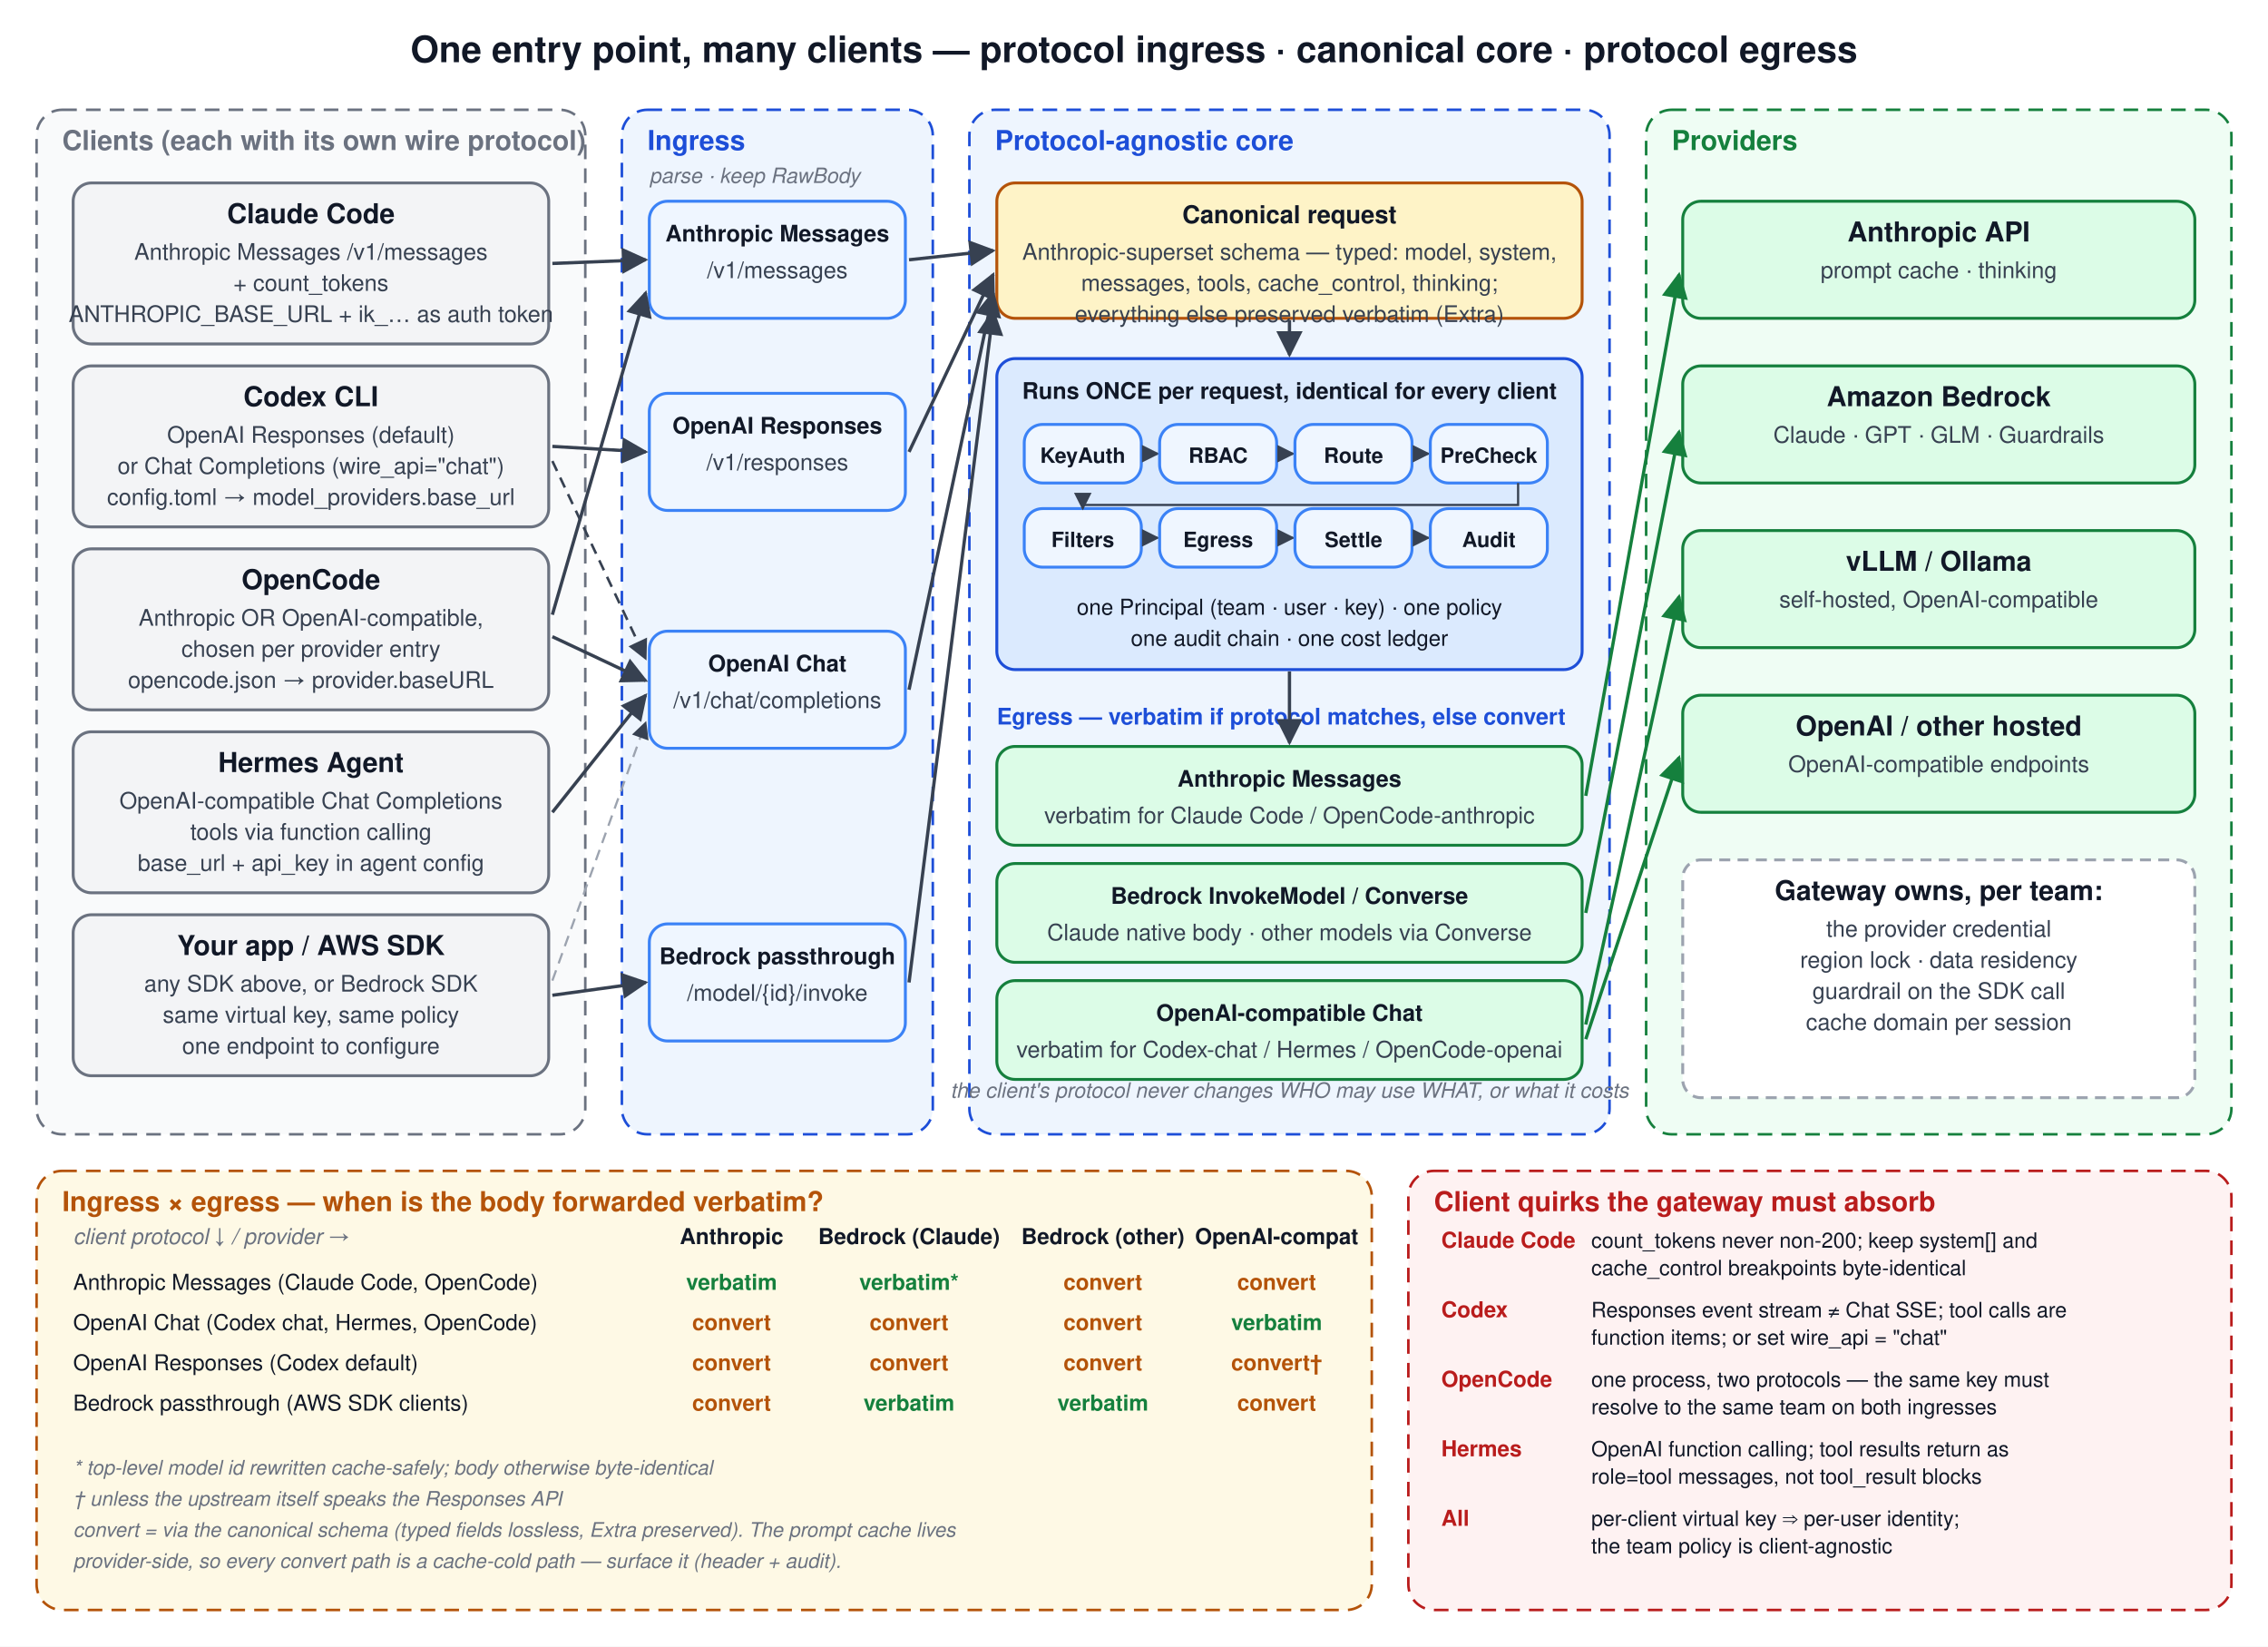
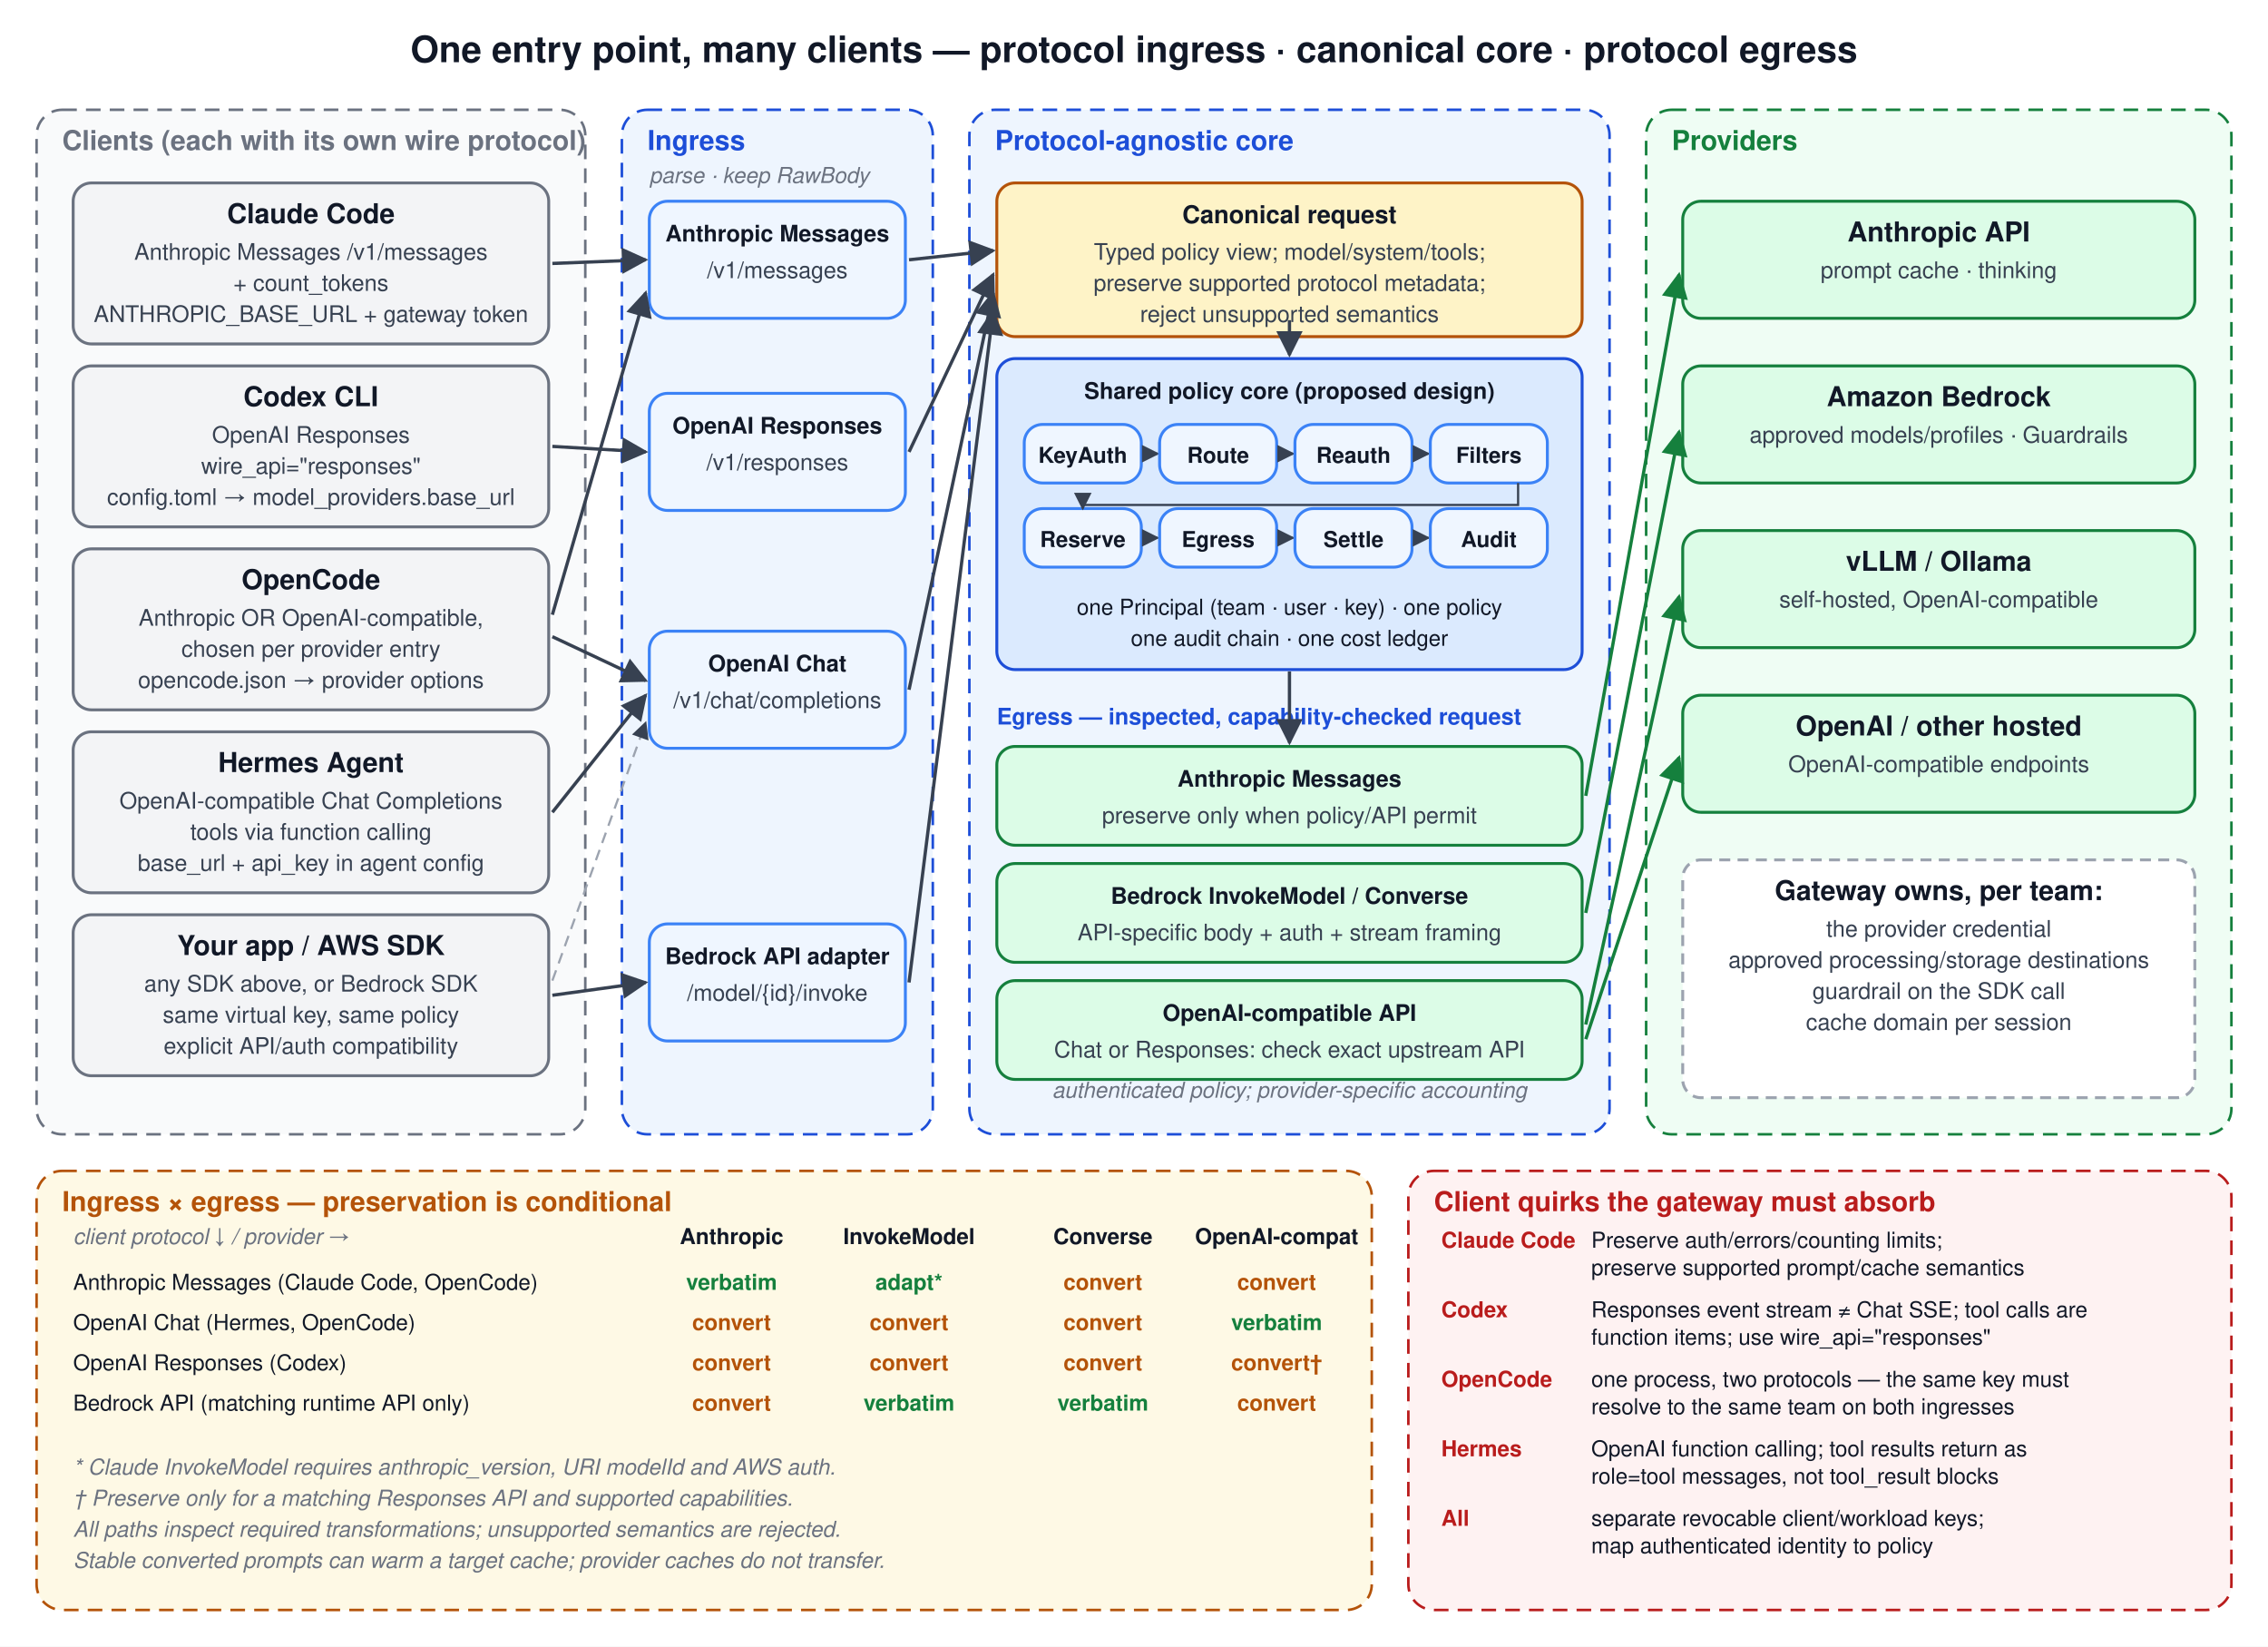
- <svg xmlns="http://www.w3.org/2000/svg" width="1240" height="900" viewBox="0 0 1240 900" font-family="'Segoe UI', Helvetica, Arial, 'Noto Sans', sans-serif" font-size="14">
+ <svg xmlns="http://www.w3.org/2000/svg" width="1240" height="900" viewBox="0 0 1240 900" font-family="'Segoe UI', Helvetica, Arial, 'Noto Sans', sans-serif" font-size="14" role="img" aria-labelledby="diagram-title diagram-description">
  <defs>
    <marker id="arr" viewBox="0 0 10 10" refX="9" refY="5" markerWidth="8" markerHeight="8" orient="auto-start-reverse">
      <path d="M0,0 L10,5 L0,10 z" fill="#374151" />
    </marker>
    <marker id="arr-red" viewBox="0 0 10 10" refX="9" refY="5" markerWidth="8" markerHeight="8" orient="auto-start-reverse">
      <path d="M0,0 L10,5 L0,10 z" fill="#b91c1c" />
    </marker>
    <marker id="arr-green" viewBox="0 0 10 10" refX="9" refY="5" markerWidth="8" markerHeight="8" orient="auto-start-reverse">
      <path d="M0,0 L10,5 L0,10 z" fill="#15803d" />
    </marker>
    <marker id="arr-blue" viewBox="0 0 10 10" refX="9" refY="5" markerWidth="8" markerHeight="8" orient="auto-start-reverse">
      <path d="M0,0 L10,5 L0,10 z" fill="#1d4ed8" />
    </marker>
  </defs>
  <rect width="1240" height="900" fill="#ffffff" />
  <text x="620" y="34" text-anchor="middle" font-size="20" font-weight="700" fill="#111827">One entry point, many clients — protocol ingress · canonical core · protocol egress</text>
  <rect x="20" y="60" width="300" height="560" rx="14" fill="#f3f4f6" fill-opacity="0.45" stroke="#6b7280" stroke-width="1.4" stroke-dasharray="8 5" />
  <text x="34" y="82" font-size="15" font-weight="700" fill="#6b7280">Clients (each with its own wire protocol)</text>
  <rect x="40" y="100" width="260" height="88" rx="10" fill="#f3f4f6" stroke="#6b7280" stroke-width="1.6" />
  <text x="170.0" y="122" text-anchor="middle" font-size="15" font-weight="600" fill="#111827">Claude Code</text>
  <text x="170.0" y="142" text-anchor="middle" font-size="12.5" fill="#374151">Anthropic Messages /v1/messages</text>
  <text x="170.0" y="159" text-anchor="middle" font-size="12.5" fill="#374151">+ count_tokens</text>
-   <text x="170.0" y="176" text-anchor="middle" font-size="12.5" fill="#374151">ANTHROPIC_BASE_URL + ik_… as auth token</text>
+   <text x="170.0" y="176" text-anchor="middle" font-size="12.5" fill="#374151">ANTHROPIC_BASE_URL + gateway token</text>
  <rect x="40" y="200" width="260" height="88" rx="10" fill="#f3f4f6" stroke="#6b7280" stroke-width="1.6" />
  <text x="170.0" y="222" text-anchor="middle" font-size="15" font-weight="600" fill="#111827">Codex CLI</text>
-   <text x="170.0" y="242" text-anchor="middle" font-size="12.5" fill="#374151">OpenAI Responses (default)</text>
-   <text x="170.0" y="259" text-anchor="middle" font-size="12.5" fill="#374151">or Chat Completions (wire_api="chat")</text>
+   <text x="170.0" y="242" text-anchor="middle" font-size="12.5" fill="#374151">OpenAI Responses</text>
+   <text x="170.0" y="259" text-anchor="middle" font-size="12.5" fill="#374151">wire_api="responses"</text>
  <text x="170.0" y="276" text-anchor="middle" font-size="12.5" fill="#374151">config.toml → model_providers.base_url</text>
  <rect x="40" y="300" width="260" height="88" rx="10" fill="#f3f4f6" stroke="#6b7280" stroke-width="1.6" />
  <text x="170.0" y="322" text-anchor="middle" font-size="15" font-weight="600" fill="#111827">OpenCode</text>
  <text x="170.0" y="342" text-anchor="middle" font-size="12.5" fill="#374151">Anthropic OR OpenAI-compatible,</text>
  <text x="170.0" y="359" text-anchor="middle" font-size="12.5" fill="#374151">chosen per provider entry</text>
-   <text x="170.0" y="376" text-anchor="middle" font-size="12.5" fill="#374151">opencode.json → provider.baseURL</text>
+   <text x="170.0" y="376" text-anchor="middle" font-size="12.5" fill="#374151">opencode.json → provider options</text>
  <rect x="40" y="400" width="260" height="88" rx="10" fill="#f3f4f6" stroke="#6b7280" stroke-width="1.6" />
  <text x="170.0" y="422" text-anchor="middle" font-size="15" font-weight="600" fill="#111827">Hermes Agent</text>
  <text x="170.0" y="442" text-anchor="middle" font-size="12.5" fill="#374151">OpenAI-compatible Chat Completions</text>
  <text x="170.0" y="459" text-anchor="middle" font-size="12.5" fill="#374151">tools via function calling</text>
  <text x="170.0" y="476" text-anchor="middle" font-size="12.5" fill="#374151">base_url + api_key in agent config</text>
  <rect x="40" y="500" width="260" height="88" rx="10" fill="#f3f4f6" stroke="#6b7280" stroke-width="1.6" />
  <text x="170.0" y="522" text-anchor="middle" font-size="15" font-weight="600" fill="#111827">Your app / AWS SDK</text>
  <text x="170.0" y="542" text-anchor="middle" font-size="12.5" fill="#374151">any SDK above, or Bedrock SDK</text>
  <text x="170.0" y="559" text-anchor="middle" font-size="12.5" fill="#374151">same virtual key, same policy</text>
-   <text x="170.0" y="576" text-anchor="middle" font-size="12.5" fill="#374151">one endpoint to configure</text>
+   <text x="170.0" y="576" text-anchor="middle" font-size="12.5" fill="#374151">explicit API/auth compatibility</text>
  <rect x="340" y="60" width="170" height="560" rx="14" fill="#dbeafe" fill-opacity="0.45" stroke="#1d4ed8" stroke-width="1.4" stroke-dasharray="8 5" />
  <text x="354" y="82" font-size="15" font-weight="700" fill="#1d4ed8">Ingress</text>
-   <text x="355" y="100" text-anchor="start" font-size="11.5" font-weight="normal" fill="#6b7280" font-style="italic">parse · keep RawBody</text>
+   <text x="355" y="100" text-anchor="start" font-size="12" font-weight="normal" fill="#6b7280" font-style="italic">parse · keep RawBody</text>
  <rect x="355" y="110" width="140" height="64" rx="10" fill="#eff6ff" stroke="#3b82f6" stroke-width="1.6" />
  <text x="425.0" y="132" text-anchor="middle" font-size="12.5" font-weight="600" fill="#111827">Anthropic Messages</text>
  <text x="425.0" y="152" text-anchor="middle" font-size="12.5" fill="#374151">/v1/messages</text>
  <rect x="355" y="215" width="140" height="64" rx="10" fill="#eff6ff" stroke="#3b82f6" stroke-width="1.6" />
  <text x="425.0" y="237" text-anchor="middle" font-size="12.5" font-weight="600" fill="#111827">OpenAI Responses</text>
  <text x="425.0" y="257" text-anchor="middle" font-size="12.5" fill="#374151">/v1/responses</text>
  <rect x="355" y="345" width="140" height="64" rx="10" fill="#eff6ff" stroke="#3b82f6" stroke-width="1.6" />
  <text x="425.0" y="367" text-anchor="middle" font-size="12.5" font-weight="600" fill="#111827">OpenAI Chat</text>
  <text x="425.0" y="387" text-anchor="middle" font-size="12.5" fill="#374151">/v1/chat/completions</text>
  <rect x="355" y="505" width="140" height="64" rx="10" fill="#eff6ff" stroke="#3b82f6" stroke-width="1.6" />
-   <text x="425.0" y="527" text-anchor="middle" font-size="12.5" font-weight="600" fill="#111827">Bedrock passthrough</text>
+   <text x="425.0" y="527" text-anchor="middle" font-size="12.5" font-weight="600" fill="#111827">Bedrock API adapter</text>
  <text x="425.0" y="547" text-anchor="middle" font-size="12.5" fill="#374151">/model/{id}/invoke</text>
  <line x1="302" y1="144" x2="353" y2="142" stroke="#374151" stroke-width="1.8" marker-end="url(#arr)" />
  <line x1="302" y1="244" x2="353" y2="247" stroke="#374151" stroke-width="1.8" marker-end="url(#arr)" />
-   <path d="M 302 252 L 353 360" fill="none" stroke="#374151" stroke-width="1.4" marker-end="url(#arr)" stroke-dasharray="6 4" />
  <line x1="302" y1="336" x2="353" y2="160" stroke="#374151" stroke-width="1.8" marker-end="url(#arr)" />
  <line x1="302" y1="348" x2="353" y2="372" stroke="#374151" stroke-width="1.8" marker-end="url(#arr)" />
  <line x1="302" y1="444" x2="353" y2="380" stroke="#374151" stroke-width="1.8" marker-end="url(#arr)" />
  <line x1="302" y1="544" x2="353" y2="537" stroke="#374151" stroke-width="1.8" marker-end="url(#arr)" />
  <path d="M 302 536 L 353 395" fill="none" stroke="#9ca3af" stroke-width="1.2" marker-end="url(#arr)" stroke-dasharray="6 4" />
  <rect x="530" y="60" width="350" height="560" rx="14" fill="#dbeafe" fill-opacity="0.45" stroke="#1d4ed8" stroke-width="1.4" stroke-dasharray="8 5" />
  <text x="544" y="82" font-size="15" font-weight="700" fill="#1d4ed8">Protocol-agnostic core</text>
-   <rect x="545" y="100" width="320" height="74" rx="10" fill="#fef3c7" stroke="#b45309" stroke-width="1.6" />
+   <rect x="545" y="100" width="320" height="84" rx="10" fill="#fef3c7" stroke="#b45309" stroke-width="1.6" />
  <text x="705.0" y="122" text-anchor="middle" font-size="13.5" font-weight="600" fill="#111827">Canonical request</text>
-   <text x="705.0" y="142" text-anchor="middle" font-size="12.5" fill="#374151">Anthropic-superset schema — typed: model, system,</text>
-   <text x="705.0" y="159" text-anchor="middle" font-size="12.5" fill="#374151">messages, tools, cache_control, thinking;</text>
-   <text x="705.0" y="176" text-anchor="middle" font-size="12.5" fill="#374151">everything else preserved verbatim (Extra)</text>
+   <text x="705.0" y="142" text-anchor="middle" font-size="12.5" fill="#374151">Typed policy view; model/system/tools;</text>
+   <text x="705.0" y="159" text-anchor="middle" font-size="12.5" fill="#374151">preserve supported protocol metadata;</text>
+   <text x="705.0" y="176" text-anchor="middle" font-size="12.5" fill="#374151">reject unsupported semantics</text>
  <line x1="497" y1="142" x2="543" y2="137" stroke="#374151" stroke-width="1.8" marker-end="url(#arr)" />
  <line x1="497" y1="247" x2="543" y2="150" stroke="#374151" stroke-width="1.8" marker-end="url(#arr)" />
  <line x1="497" y1="377" x2="543" y2="160" stroke="#374151" stroke-width="1.8" marker-end="url(#arr)" />
  <line x1="497" y1="537" x2="543" y2="170" stroke="#374151" stroke-width="1.8" marker-end="url(#arr)" />
  <rect x="545" y="196" width="320" height="170" rx="10" fill="#dbeafe" stroke="#1d4ed8" stroke-width="1.6" />
-   <text x="705.0" y="218" text-anchor="middle" font-size="12.5" font-weight="600" fill="#111827">Runs ONCE per request, identical for every client</text>
+   <text x="705.0" y="218" text-anchor="middle" font-size="12.5" font-weight="600" fill="#111827">Shared policy core (proposed design)</text>
  <text x="705.0" y="238" text-anchor="middle" font-size="12.5" fill="#374151" />
  <rect x="560" y="232" width="64" height="32" rx="10" fill="#eff6ff" stroke="#3b82f6" stroke-width="1.6" />
-   <text x="592.0" y="253.0" text-anchor="middle" font-size="11.5" font-weight="600" fill="#111827">KeyAuth</text>
+   <text x="592.0" y="253.0" text-anchor="middle" font-size="12" font-weight="600" fill="#111827">KeyAuth</text>
  <line x1="625" y1="248" x2="633" y2="248" stroke="#374151" stroke-width="1.2" marker-end="url(#arr)" />
  <rect x="634" y="232" width="64" height="32" rx="10" fill="#eff6ff" stroke="#3b82f6" stroke-width="1.6" />
-   <text x="666.0" y="253.0" text-anchor="middle" font-size="11.5" font-weight="600" fill="#111827">RBAC</text>
+   <text x="666.0" y="253.0" text-anchor="middle" font-size="12" font-weight="600" fill="#111827">Route</text>
  <line x1="699" y1="248" x2="707" y2="248" stroke="#374151" stroke-width="1.2" marker-end="url(#arr)" />
  <rect x="708" y="232" width="64" height="32" rx="10" fill="#eff6ff" stroke="#3b82f6" stroke-width="1.6" />
-   <text x="740.0" y="253.0" text-anchor="middle" font-size="11.5" font-weight="600" fill="#111827">Route</text>
+   <text x="740.0" y="253.0" text-anchor="middle" font-size="12" font-weight="600" fill="#111827">Reauth</text>
  <line x1="773" y1="248" x2="781" y2="248" stroke="#374151" stroke-width="1.2" marker-end="url(#arr)" />
  <rect x="782" y="232" width="64" height="32" rx="10" fill="#eff6ff" stroke="#3b82f6" stroke-width="1.6" />
-   <text x="814.0" y="253.0" text-anchor="middle" font-size="11.5" font-weight="600" fill="#111827">PreCheck</text>
+   <text x="814.0" y="253.0" text-anchor="middle" font-size="12" font-weight="600" fill="#111827">Filters</text>
  <rect x="560" y="278" width="64" height="32" rx="10" fill="#eff6ff" stroke="#3b82f6" stroke-width="1.6" />
-   <text x="592.0" y="299.0" text-anchor="middle" font-size="11.5" font-weight="600" fill="#111827">Filters</text>
+   <text x="592.0" y="299.0" text-anchor="middle" font-size="12" font-weight="600" fill="#111827">Reserve</text>
  <line x1="625" y1="294" x2="633" y2="294" stroke="#374151" stroke-width="1.2" marker-end="url(#arr)" />
  <rect x="634" y="278" width="64" height="32" rx="10" fill="#eff6ff" stroke="#3b82f6" stroke-width="1.6" />
-   <text x="666.0" y="299.0" text-anchor="middle" font-size="11.5" font-weight="600" fill="#111827">Egress</text>
+   <text x="666.0" y="299.0" text-anchor="middle" font-size="12" font-weight="600" fill="#111827">Egress</text>
  <line x1="699" y1="294" x2="707" y2="294" stroke="#374151" stroke-width="1.2" marker-end="url(#arr)" />
  <rect x="708" y="278" width="64" height="32" rx="10" fill="#eff6ff" stroke="#3b82f6" stroke-width="1.6" />
-   <text x="740.0" y="299.0" text-anchor="middle" font-size="11.5" font-weight="600" fill="#111827">Settle</text>
+   <text x="740.0" y="299.0" text-anchor="middle" font-size="12" font-weight="600" fill="#111827">Settle</text>
  <line x1="773" y1="294" x2="781" y2="294" stroke="#374151" stroke-width="1.2" marker-end="url(#arr)" />
  <rect x="782" y="278" width="64" height="32" rx="10" fill="#eff6ff" stroke="#3b82f6" stroke-width="1.6" />
-   <text x="814.0" y="299.0" text-anchor="middle" font-size="11.5" font-weight="600" fill="#111827">Audit</text>
+   <text x="814.0" y="299.0" text-anchor="middle" font-size="12" font-weight="600" fill="#111827">Audit</text>
  <path d="M 830 264 L 830 276 L 592 276 L 592 278" fill="none" stroke="#374151" stroke-width="1.2" marker-end="url(#arr)" />
  <text x="705" y="336" text-anchor="middle" font-size="12" font-weight="normal" fill="#111827">one Principal (team · user · key) · one policy</text>
  <text x="705" y="353" text-anchor="middle" font-size="12" font-weight="normal" fill="#111827">one audit chain · one cost ledger</text>
  <line x1="705" y1="175" x2="705" y2="194" stroke="#374151" stroke-width="1.8" marker-end="url(#arr)" />
-   <text x="545" y="396" text-anchor="start" font-size="12.5" font-weight="700" fill="#1d4ed8">Egress — verbatim if protocol matches, else convert</text>
+   <text x="545" y="396" text-anchor="start" font-size="12.5" font-weight="700" fill="#1d4ed8">Egress — inspected, capability-checked request</text>
  <rect x="545" y="408" width="320" height="54" rx="10" fill="#dcfce7" stroke="#15803d" stroke-width="1.6" />
  <text x="705.0" y="430" text-anchor="middle" font-size="12.5" font-weight="600" fill="#111827">Anthropic Messages</text>
-   <text x="705.0" y="450" text-anchor="middle" font-size="12.5" fill="#374151">verbatim for Claude Code / OpenCode-anthropic</text>
+   <text x="705.0" y="450" text-anchor="middle" font-size="12.5" fill="#374151">preserve only when policy/API permit</text>
  <rect x="545" y="472" width="320" height="54" rx="10" fill="#dcfce7" stroke="#15803d" stroke-width="1.6" />
  <text x="705.0" y="494" text-anchor="middle" font-size="12.5" font-weight="600" fill="#111827">Bedrock InvokeModel / Converse</text>
-   <text x="705.0" y="514" text-anchor="middle" font-size="12.5" fill="#374151">Claude native body · other models via Converse</text>
+   <text x="705.0" y="514" text-anchor="middle" font-size="12.5" fill="#374151">API-specific body + auth + stream framing</text>
  <rect x="545" y="536" width="320" height="54" rx="10" fill="#dcfce7" stroke="#15803d" stroke-width="1.6" />
-   <text x="705.0" y="558" text-anchor="middle" font-size="12.5" font-weight="600" fill="#111827">OpenAI-compatible Chat</text>
-   <text x="705.0" y="578" text-anchor="middle" font-size="12.5" fill="#374151">verbatim for Codex-chat / Hermes / OpenCode-openai</text>
+   <text x="705.0" y="558" text-anchor="middle" font-size="12.5" font-weight="600" fill="#111827">OpenAI-compatible API</text>
+   <text x="705.0" y="578" text-anchor="middle" font-size="12.5" fill="#374151">Chat or Responses: check exact upstream API</text>
  <line x1="705" y1="367" x2="705" y2="406" stroke="#374151" stroke-width="1.8" marker-end="url(#arr)" />
-   <text x="705" y="600" text-anchor="middle" font-size="11.5" font-weight="normal" fill="#6b7280" font-style="italic">the client's protocol never changes WHO may use WHAT, or what it costs</text>
+   <text x="705" y="600" text-anchor="middle" font-size="12" font-weight="normal" fill="#6b7280" font-style="italic">authenticated policy; provider-specific accounting</text>
  <rect x="900" y="60" width="320" height="560" rx="14" fill="#dcfce7" fill-opacity="0.45" stroke="#15803d" stroke-width="1.4" stroke-dasharray="8 5" />
  <text x="914" y="82" font-size="15" font-weight="700" fill="#15803d">Providers</text>
  <rect x="920" y="110" width="280" height="64" rx="10" fill="#dcfce7" stroke="#15803d" stroke-width="1.6" />
  <text x="1060.0" y="132" text-anchor="middle" font-size="15" font-weight="600" fill="#111827">Anthropic API</text>
  <text x="1060.0" y="152" text-anchor="middle" font-size="12.5" fill="#374151">prompt cache · thinking</text>
  <rect x="920" y="200" width="280" height="64" rx="10" fill="#dcfce7" stroke="#15803d" stroke-width="1.6" />
  <text x="1060.0" y="222" text-anchor="middle" font-size="15" font-weight="600" fill="#111827">Amazon Bedrock</text>
-   <text x="1060.0" y="242" text-anchor="middle" font-size="12.5" fill="#374151">Claude · GPT · GLM · Guardrails</text>
+   <text x="1060.0" y="242" text-anchor="middle" font-size="12.5" fill="#374151">approved models/profiles · Guardrails</text>
  <rect x="920" y="290" width="280" height="64" rx="10" fill="#dcfce7" stroke="#15803d" stroke-width="1.6" />
  <text x="1060.0" y="312" text-anchor="middle" font-size="15" font-weight="600" fill="#111827">vLLM / Ollama</text>
  <text x="1060.0" y="332" text-anchor="middle" font-size="12.5" fill="#374151">self-hosted, OpenAI-compatible</text>
  <rect x="920" y="380" width="280" height="64" rx="10" fill="#dcfce7" stroke="#15803d" stroke-width="1.6" />
  <text x="1060.0" y="402" text-anchor="middle" font-size="15" font-weight="600" fill="#111827">OpenAI / other hosted</text>
  <text x="1060.0" y="422" text-anchor="middle" font-size="12.5" fill="#374151">OpenAI-compatible endpoints</text>
  <rect x="920" y="470" width="280" height="130" rx="10" fill="#ffffff" stroke="#9ca3af" stroke-width="1.6" stroke-dasharray="6 4" />
  <text x="1060.0" y="492" text-anchor="middle" font-size="15" font-weight="600" fill="#111827">Gateway owns, per team:</text>
  <text x="1060.0" y="512" text-anchor="middle" font-size="12.5" fill="#374151">the provider credential</text>
-   <text x="1060.0" y="529" text-anchor="middle" font-size="12.5" fill="#374151">region lock · data residency</text>
+   <text x="1060.0" y="529" text-anchor="middle" font-size="12.5" fill="#374151">approved processing/storage destinations</text>
  <text x="1060.0" y="546" text-anchor="middle" font-size="12.5" fill="#374151">guardrail on the SDK call</text>
  <text x="1060.0" y="563" text-anchor="middle" font-size="12.5" fill="#374151">cache domain per session</text>
  <line x1="867" y1="435" x2="918" y2="150" stroke="#15803d" stroke-width="1.8" marker-end="url(#arr-green)" />
  <line x1="867" y1="499" x2="918" y2="236" stroke="#15803d" stroke-width="1.8" marker-end="url(#arr-green)" />
  <line x1="867" y1="560" x2="918" y2="326" stroke="#15803d" stroke-width="1.8" marker-end="url(#arr-green)" />
  <line x1="867" y1="568" x2="918" y2="414" stroke="#15803d" stroke-width="1.8" marker-end="url(#arr-green)" />
  <rect x="20" y="640" width="730" height="240" rx="14" fill="#fef3c7" fill-opacity="0.45" stroke="#b45309" stroke-width="1.4" stroke-dasharray="8 5" />
-   <text x="34" y="662" font-size="15" font-weight="700" fill="#b45309">Ingress × egress — when is the body forwarded verbatim?</text>
+   <text x="34" y="662" font-size="15" font-weight="700" fill="#b45309">Ingress × egress — preservation is conditional</text>
  <text x="40" y="680" text-anchor="start" font-size="12" font-weight="normal" fill="#6b7280" font-style="italic">client protocol ↓   /   provider →</text>
  <text x="400" y="680" text-anchor="middle" font-size="12" font-weight="700" fill="#111827">Anthropic</text>
-   <text x="497" y="680" text-anchor="middle" font-size="12" font-weight="700" fill="#111827">Bedrock (Claude)</text>
-   <text x="603" y="680" text-anchor="middle" font-size="12" font-weight="700" fill="#111827">Bedrock (other)</text>
+   <text x="497" y="680" text-anchor="middle" font-size="12" font-weight="700" fill="#111827">InvokeModel</text>
+   <text x="603" y="680" text-anchor="middle" font-size="12" font-weight="700" fill="#111827">Converse</text>
  <text x="698" y="680" text-anchor="middle" font-size="12" font-weight="700" fill="#111827">OpenAI-compat</text>
  <text x="40" y="705" text-anchor="start" font-size="12" font-weight="normal" fill="#111827">Anthropic Messages  (Claude Code, OpenCode)</text>
  <text x="400" y="705" text-anchor="middle" font-size="12" font-weight="600" fill="#15803d">verbatim</text>
-   <text x="497" y="705" text-anchor="middle" font-size="12" font-weight="600" fill="#15803d">verbatim*</text>
+   <text x="497" y="705" text-anchor="middle" font-size="12" font-weight="600" fill="#15803d">adapt*</text>
  <text x="603" y="705" text-anchor="middle" font-size="12" font-weight="600" fill="#b45309">convert</text>
  <text x="698" y="705" text-anchor="middle" font-size="12" font-weight="600" fill="#b45309">convert</text>
-   <text x="40" y="727" text-anchor="start" font-size="12" font-weight="normal" fill="#111827">OpenAI Chat  (Codex chat, Hermes, OpenCode)</text>
+   <text x="40" y="727" text-anchor="start" font-size="12" font-weight="normal" fill="#111827">OpenAI Chat  (Hermes, OpenCode)</text>
  <text x="400" y="727" text-anchor="middle" font-size="12" font-weight="600" fill="#b45309">convert</text>
  <text x="497" y="727" text-anchor="middle" font-size="12" font-weight="600" fill="#b45309">convert</text>
  <text x="603" y="727" text-anchor="middle" font-size="12" font-weight="600" fill="#b45309">convert</text>
  <text x="698" y="727" text-anchor="middle" font-size="12" font-weight="600" fill="#15803d">verbatim</text>
-   <text x="40" y="749" text-anchor="start" font-size="12" font-weight="normal" fill="#111827">OpenAI Responses  (Codex default)</text>
+   <text x="40" y="749" text-anchor="start" font-size="12" font-weight="normal" fill="#111827">OpenAI Responses  (Codex)</text>
  <text x="400" y="749" text-anchor="middle" font-size="12" font-weight="600" fill="#b45309">convert</text>
  <text x="497" y="749" text-anchor="middle" font-size="12" font-weight="600" fill="#b45309">convert</text>
  <text x="603" y="749" text-anchor="middle" font-size="12" font-weight="600" fill="#b45309">convert</text>
  <text x="698" y="749" text-anchor="middle" font-size="12" font-weight="600" fill="#b45309">convert†</text>
-   <text x="40" y="771" text-anchor="start" font-size="12" font-weight="normal" fill="#111827">Bedrock passthrough  (AWS SDK clients)</text>
+   <text x="40" y="771" text-anchor="start" font-size="12" font-weight="normal" fill="#111827">Bedrock API  (matching runtime API only)</text>
  <text x="400" y="771" text-anchor="middle" font-size="12" font-weight="600" fill="#b45309">convert</text>
  <text x="497" y="771" text-anchor="middle" font-size="12" font-weight="600" fill="#15803d">verbatim</text>
  <text x="603" y="771" text-anchor="middle" font-size="12" font-weight="600" fill="#15803d">verbatim</text>
  <text x="698" y="771" text-anchor="middle" font-size="12" font-weight="600" fill="#b45309">convert</text>
-   <text x="40" y="806" text-anchor="start" font-size="11" font-weight="normal" fill="#6b7280" font-style="italic">* top-level model id rewritten cache-safely; body otherwise byte-identical</text>
-   <text x="40" y="823" text-anchor="start" font-size="11" font-weight="normal" fill="#6b7280" font-style="italic">† unless the upstream itself speaks the Responses API</text>
-   <text x="40" y="840" text-anchor="start" font-size="11" font-weight="normal" fill="#6b7280" font-style="italic">convert = via the canonical schema (typed fields lossless, Extra preserved). The prompt cache lives</text>
-   <text x="40" y="857" text-anchor="start" font-size="11" font-weight="normal" fill="#6b7280" font-style="italic">provider-side, so every convert path is a cache-cold path — surface it (header + audit).</text>
+   <text x="40" y="806" text-anchor="start" font-size="12" font-weight="normal" fill="#6b7280" font-style="italic">* Claude InvokeModel requires anthropic_version, URI modelId and AWS auth.</text>
+   <text x="40" y="823" text-anchor="start" font-size="12" font-weight="normal" fill="#6b7280" font-style="italic">† Preserve only for a matching Responses API and supported capabilities.</text>
+   <text x="40" y="840" text-anchor="start" font-size="12" font-weight="normal" fill="#6b7280" font-style="italic">All paths inspect required transformations; unsupported semantics are rejected.</text>
+   <text x="40" y="857" text-anchor="start" font-size="12" font-weight="normal" fill="#6b7280" font-style="italic">Stable converted prompts can warm a target cache; provider caches do not transfer.</text>
  <rect x="770" y="640" width="450" height="240" rx="14" fill="#fee2e2" fill-opacity="0.45" stroke="#b91c1c" stroke-width="1.4" stroke-dasharray="8 5" />
  <text x="784" y="662" font-size="15" font-weight="700" fill="#b91c1c">Client quirks the gateway must absorb</text>
  <text x="788" y="682" text-anchor="start" font-size="12" font-weight="700" fill="#b91c1c">Claude Code</text>
-   <text x="870" y="682" text-anchor="start" font-size="11.5" font-weight="normal" fill="#111827">count_tokens never non-200; keep system[] and</text>
-   <text x="870" y="697" text-anchor="start" font-size="11.5" font-weight="normal" fill="#111827">cache_control breakpoints byte-identical</text>
+   <text x="870" y="682" text-anchor="start" font-size="12" font-weight="normal" fill="#111827">Preserve auth/errors/counting limits;</text>
+   <text x="870" y="697" text-anchor="start" font-size="12" font-weight="normal" fill="#111827">preserve supported prompt/cache semantics</text>
  <text x="788" y="720" text-anchor="start" font-size="12" font-weight="700" fill="#b91c1c">Codex</text>
-   <text x="870" y="720" text-anchor="start" font-size="11.5" font-weight="normal" fill="#111827">Responses event stream ≠ Chat SSE; tool calls are</text>
-   <text x="870" y="735" text-anchor="start" font-size="11.5" font-weight="normal" fill="#111827">function items; or set wire_api = "chat"</text>
+   <text x="870" y="720" text-anchor="start" font-size="12" font-weight="normal" fill="#111827">Responses event stream ≠ Chat SSE; tool calls are</text>
+   <text x="870" y="735" text-anchor="start" font-size="12" font-weight="normal" fill="#111827">function items; use wire_api="responses"</text>
  <text x="788" y="758" text-anchor="start" font-size="12" font-weight="700" fill="#b91c1c">OpenCode</text>
-   <text x="870" y="758" text-anchor="start" font-size="11.5" font-weight="normal" fill="#111827">one process, two protocols — the same key must</text>
-   <text x="870" y="773" text-anchor="start" font-size="11.5" font-weight="normal" fill="#111827">resolve to the same team on both ingresses</text>
+   <text x="870" y="758" text-anchor="start" font-size="12" font-weight="normal" fill="#111827">one process, two protocols — the same key must</text>
+   <text x="870" y="773" text-anchor="start" font-size="12" font-weight="normal" fill="#111827">resolve to the same team on both ingresses</text>
  <text x="788" y="796" text-anchor="start" font-size="12" font-weight="700" fill="#b91c1c">Hermes</text>
-   <text x="870" y="796" text-anchor="start" font-size="11.5" font-weight="normal" fill="#111827">OpenAI function calling; tool results return as</text>
-   <text x="870" y="811" text-anchor="start" font-size="11.5" font-weight="normal" fill="#111827">role=tool messages, not tool_result blocks</text>
+   <text x="870" y="796" text-anchor="start" font-size="12" font-weight="normal" fill="#111827">OpenAI function calling; tool results return as</text>
+   <text x="870" y="811" text-anchor="start" font-size="12" font-weight="normal" fill="#111827">role=tool messages, not tool_result blocks</text>
  <text x="788" y="834" text-anchor="start" font-size="12" font-weight="700" fill="#b91c1c">All</text>
-   <text x="870" y="834" text-anchor="start" font-size="11.5" font-weight="normal" fill="#111827">per-client virtual key ⇒ per-user identity;</text>
-   <text x="870" y="849" text-anchor="start" font-size="11.5" font-weight="normal" fill="#111827">the team policy is client-agnostic</text>
+   <text x="870" y="834" text-anchor="start" font-size="12" font-weight="normal" fill="#111827">separate revocable client/workload keys;</text>
+   <text x="870" y="849" text-anchor="start" font-size="12" font-weight="normal" fill="#111827">map authenticated identity to policy</text>
</svg>
